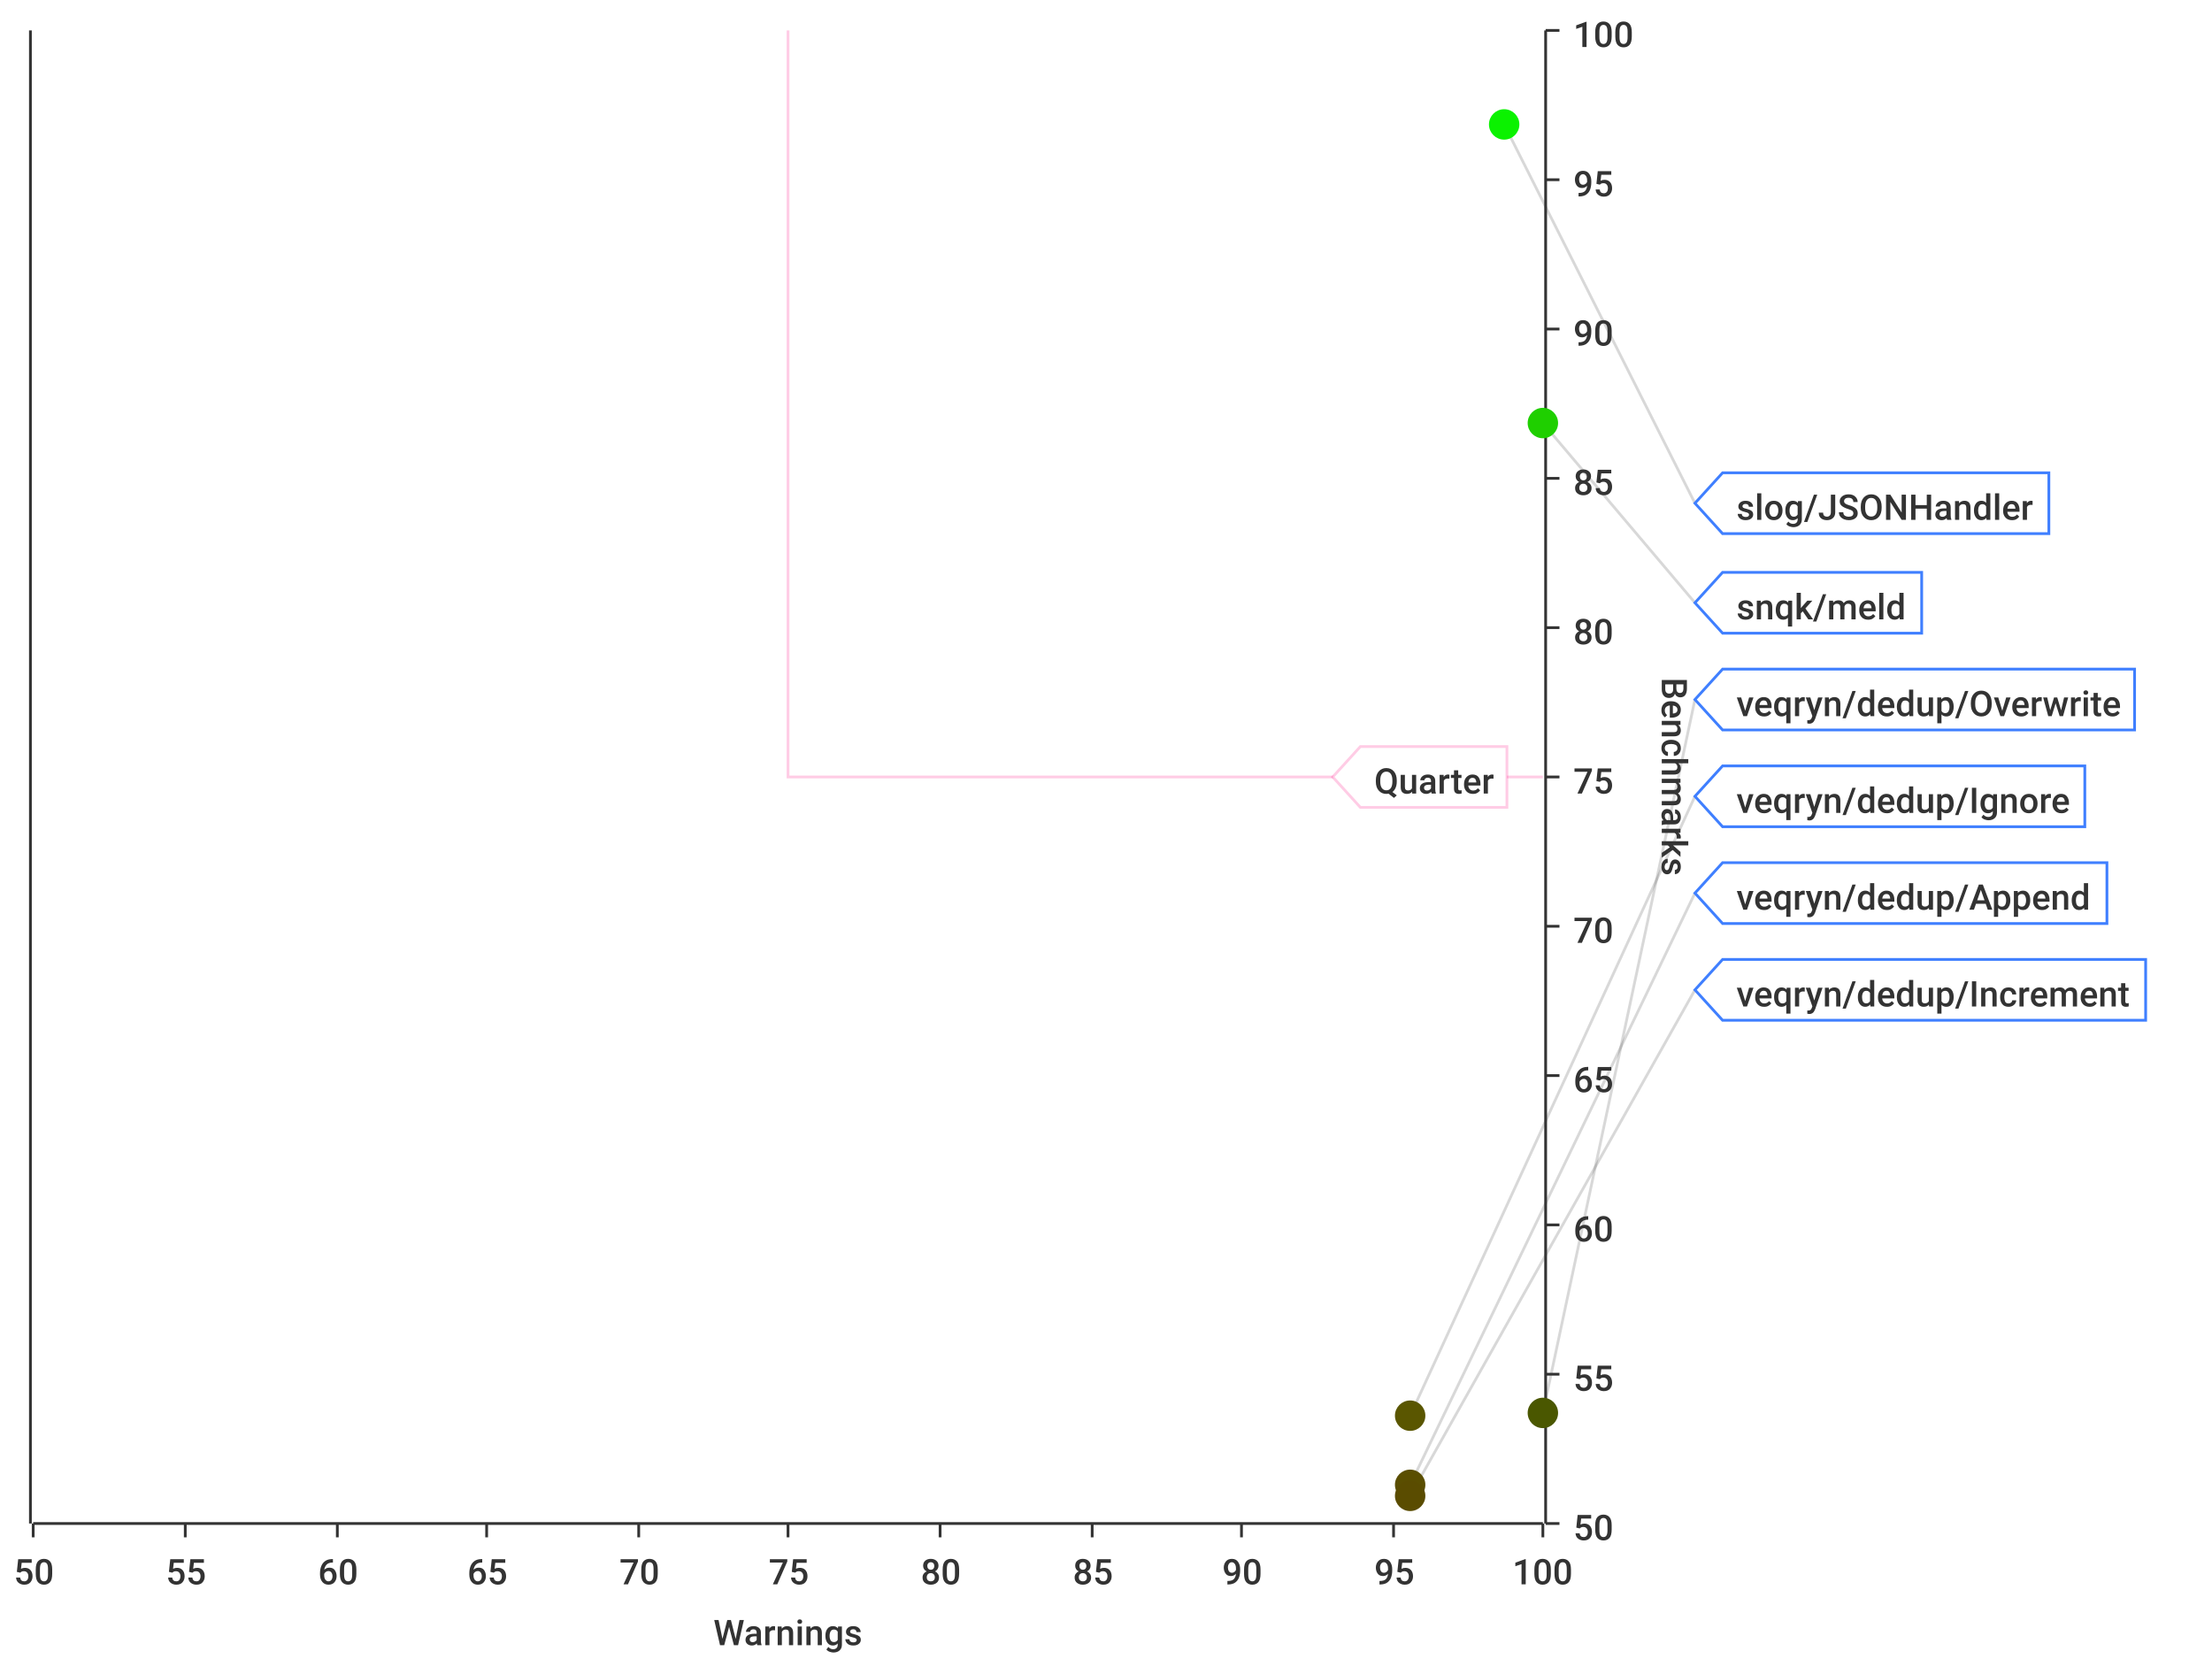
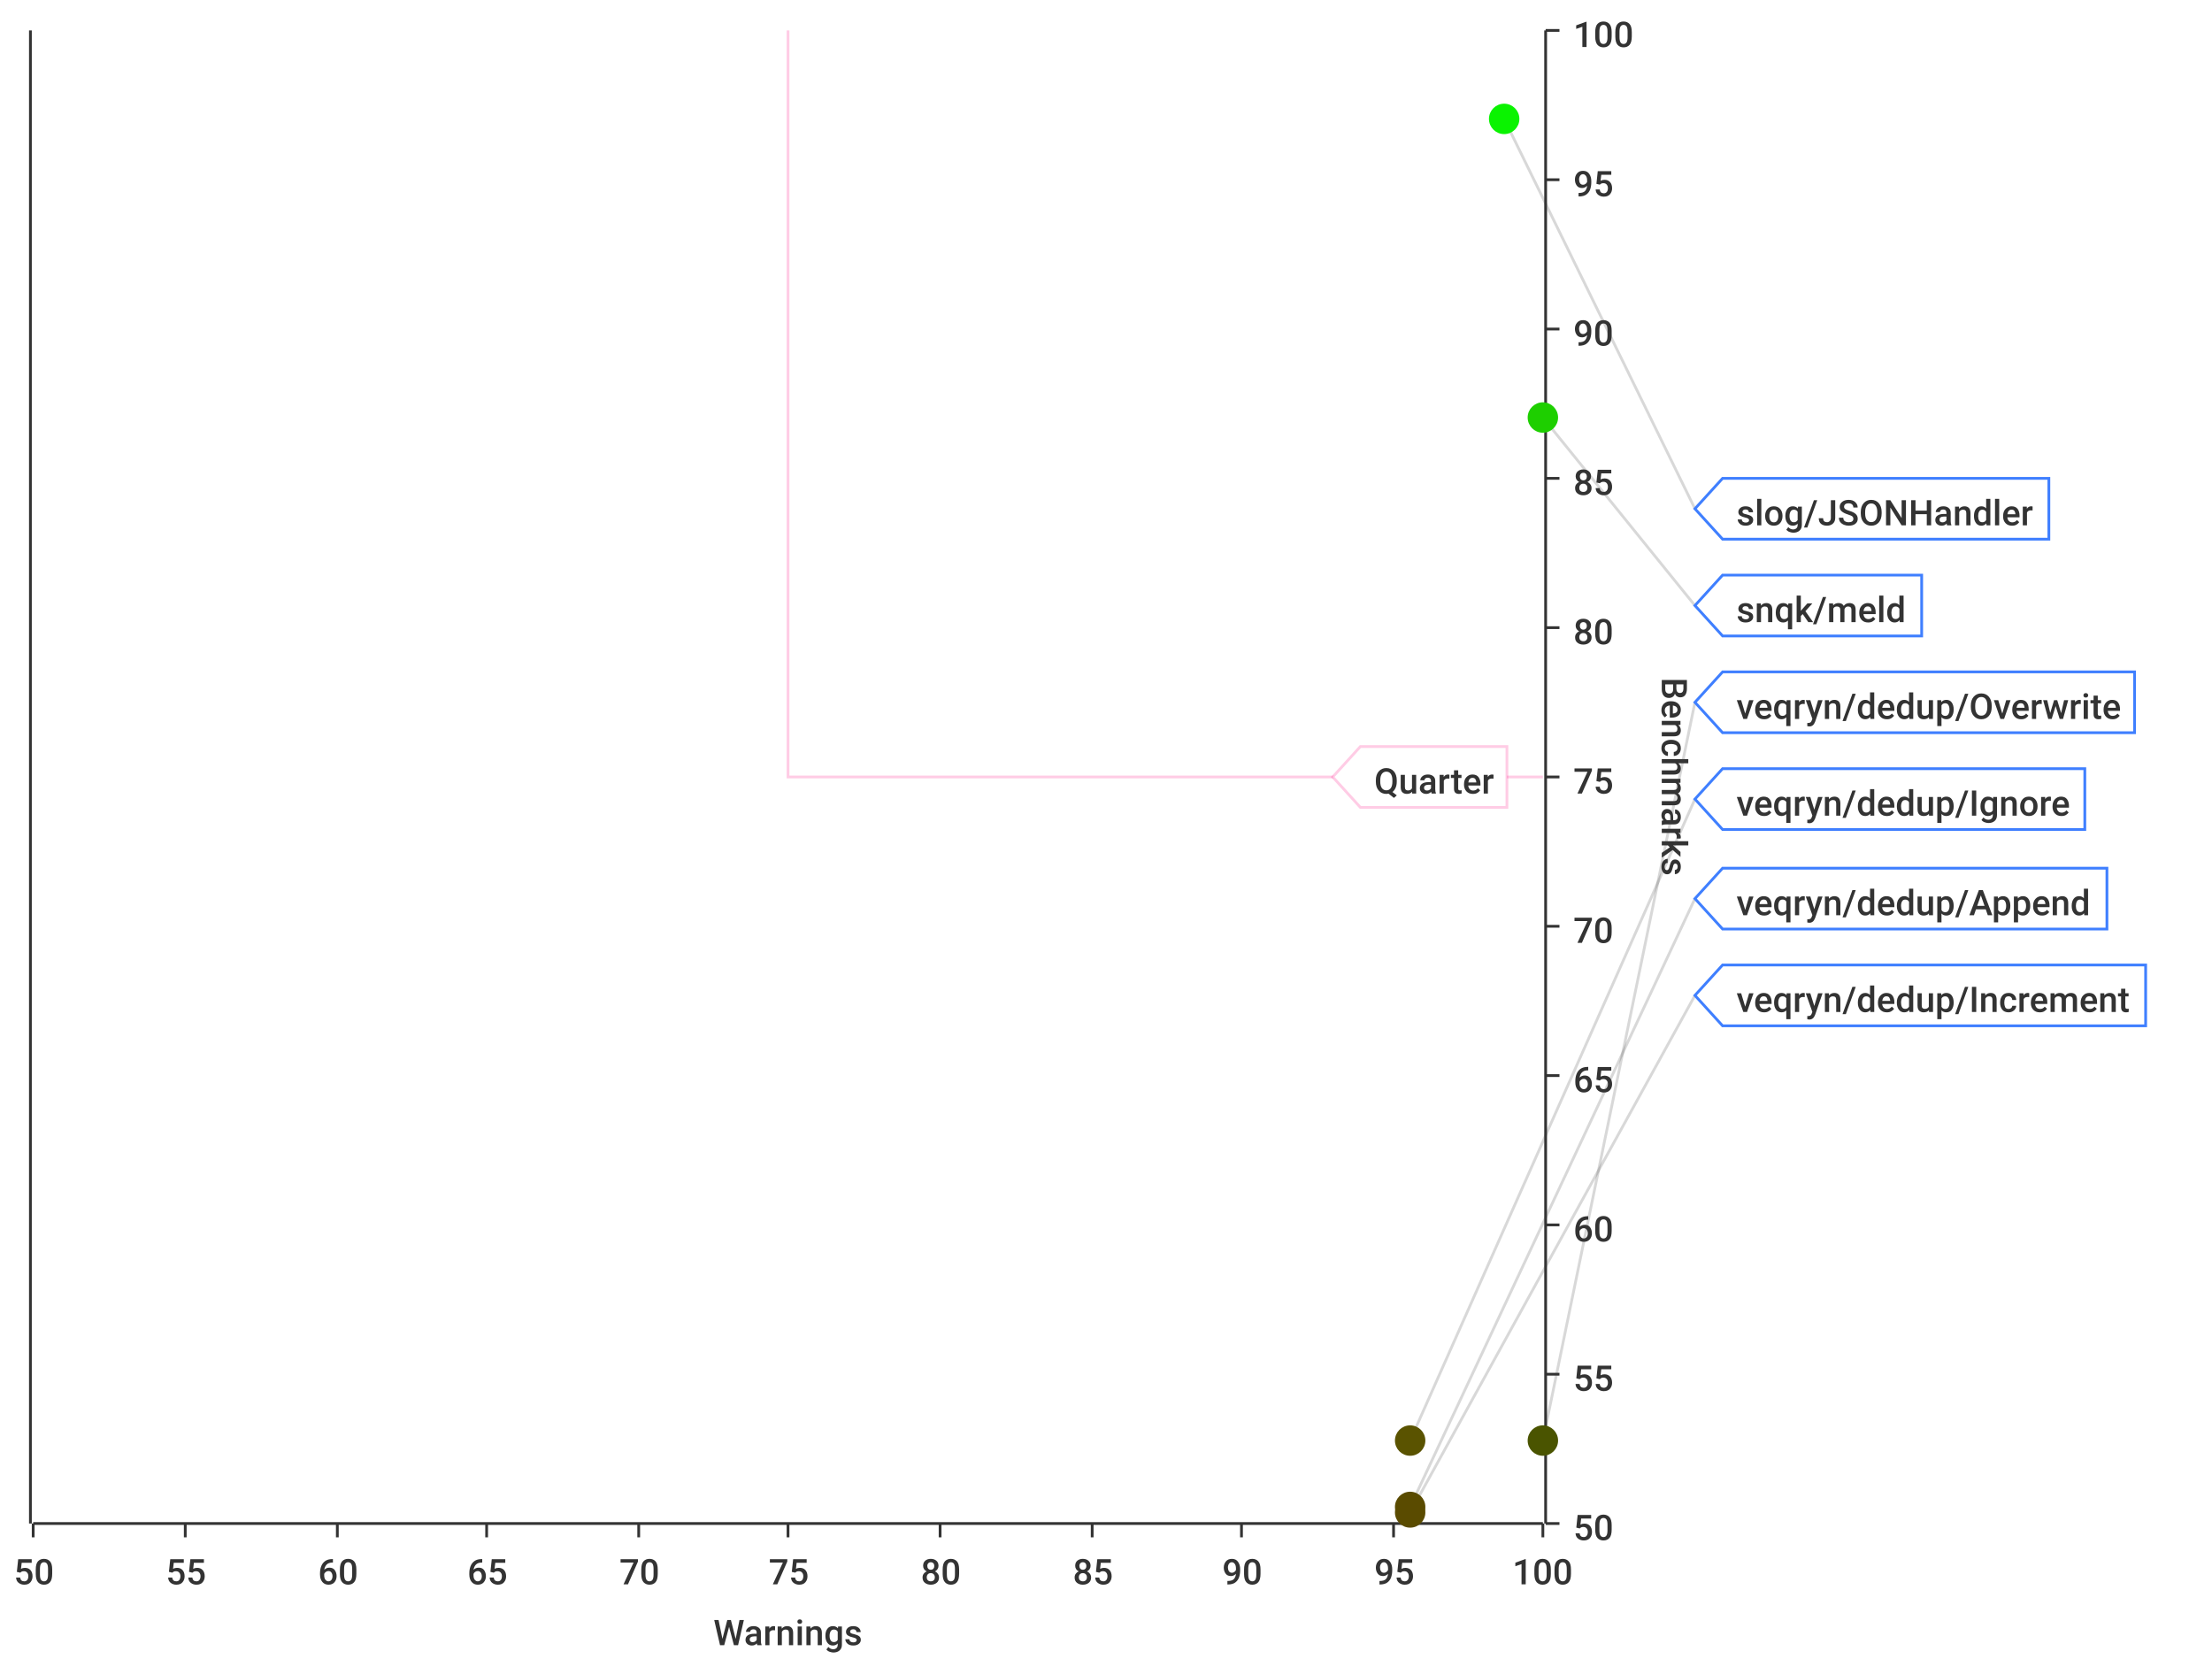
<svg xmlns="http://www.w3.org/2000/svg" width="800" height="600">\n<path d="M 0 0 L 800 0 L 800 600 L 0 600 L 0 0" style="stroke-width:0;stroke:rgba(255,255,255,1.0);fill:rgba(255,255,255,1.0)" />
  <path d="M 12 11 L 558 11 L 558 551 L 12 551 L 12 11" style="stroke-width:0;stroke:rgba(255,255,255,1.0);fill:rgba(255,255,255,1.0)" />
  <path d="M 12 551 L 558 551" style="stroke-width:1;stroke:rgba(51,51,51,1.0);fill:none" />
  <path d="M 12 551 L 12 556" style="stroke-width:1;stroke:rgba(51,51,51,1.0);fill:none" />
  <text x="5" y="573" style="stroke-width:0;stroke:none;fill:rgba(51,51,51,1.0);font-size:12.8px;font-family:'Roboto Medium',sans-serif">50</text>
  <path d="M 67 551 L 67 556" style="stroke-width:1;stroke:rgba(51,51,51,1.0);fill:none" />
  <text x="60" y="573" style="stroke-width:0;stroke:none;fill:rgba(51,51,51,1.0);font-size:12.8px;font-family:'Roboto Medium',sans-serif">55</text>
  <path d="M 122 551 L 122 556" style="stroke-width:1;stroke:rgba(51,51,51,1.0);fill:none" />
  <text x="115" y="573" style="stroke-width:0;stroke:none;fill:rgba(51,51,51,1.0);font-size:12.8px;font-family:'Roboto Medium',sans-serif">60</text>
  <path d="M 176 551 L 176 556" style="stroke-width:1;stroke:rgba(51,51,51,1.0);fill:none" />
  <text x="169" y="573" style="stroke-width:0;stroke:none;fill:rgba(51,51,51,1.0);font-size:12.8px;font-family:'Roboto Medium',sans-serif">65</text>
  <path d="M 231 551 L 231 556" style="stroke-width:1;stroke:rgba(51,51,51,1.0);fill:none" />
  <text x="224" y="573" style="stroke-width:0;stroke:none;fill:rgba(51,51,51,1.0);font-size:12.8px;font-family:'Roboto Medium',sans-serif">70</text>
  <path d="M 285 551 L 285 556" style="stroke-width:1;stroke:rgba(51,51,51,1.0);fill:none" />
  <text x="278" y="573" style="stroke-width:0;stroke:none;fill:rgba(51,51,51,1.0);font-size:12.8px;font-family:'Roboto Medium',sans-serif">75</text>
  <path d="M 340 551 L 340 556" style="stroke-width:1;stroke:rgba(51,51,51,1.0);fill:none" />
  <text x="333" y="573" style="stroke-width:0;stroke:none;fill:rgba(51,51,51,1.0);font-size:12.8px;font-family:'Roboto Medium',sans-serif">80</text>
  <path d="M 395 551 L 395 556" style="stroke-width:1;stroke:rgba(51,51,51,1.0);fill:none" />
  <text x="388" y="573" style="stroke-width:0;stroke:none;fill:rgba(51,51,51,1.0);font-size:12.8px;font-family:'Roboto Medium',sans-serif">85</text>
  <path d="M 449 551 L 449 556" style="stroke-width:1;stroke:rgba(51,51,51,1.0);fill:none" />
  <text x="442" y="573" style="stroke-width:0;stroke:none;fill:rgba(51,51,51,1.0);font-size:12.8px;font-family:'Roboto Medium',sans-serif">90</text>
  <path d="M 504 551 L 504 556" style="stroke-width:1;stroke:rgba(51,51,51,1.0);fill:none" />
  <text x="497" y="573" style="stroke-width:0;stroke:none;fill:rgba(51,51,51,1.0);font-size:12.8px;font-family:'Roboto Medium',sans-serif">95</text>
  <path d="M 558 551 L 558 556" style="stroke-width:1;stroke:rgba(51,51,51,1.0);fill:none" />
  <text x="547" y="573" style="stroke-width:0;stroke:none;fill:rgba(51,51,51,1.0);font-size:12.8px;font-family:'Roboto Medium',sans-serif">100</text>
  <text x="258" y="595" style="stroke-width:0;stroke:none;fill:rgba(51,51,51,1.0);font-size:12.8px;font-family:'Roboto Medium',sans-serif">Warnings</text>
  <path d="M 67 551 L 67 11" style="stroke-width:0;stroke:none;fill:none" />
  <path d="M 122 551 L 122 11" style="stroke-width:0;stroke:none;fill:none" />
  <path d="M 176 551 L 176 11" style="stroke-width:0;stroke:none;fill:none" />
  <path d="M 231 551 L 231 11" style="stroke-width:0;stroke:none;fill:none" />
  <path d="M 285 551 L 285 11" style="stroke-width:0;stroke:none;fill:none" />
  <path d="M 340 551 L 340 11" style="stroke-width:0;stroke:none;fill:none" />
  <path d="M 395 551 L 395 11" style="stroke-width:0;stroke:none;fill:none" />
  <path d="M 449 551 L 449 11" style="stroke-width:0;stroke:none;fill:none" />
  <path d="M 504 551 L 504 11" style="stroke-width:0;stroke:none;fill:none" />
  <path d="M 559 551 L 559 11" style="stroke-width:1;stroke:rgba(51,51,51,1.0);fill:none" />
  <path d="M 559 551 L 564 551" style="stroke-width:1;stroke:rgba(51,51,51,1.0);fill:none" />
  <text x="569" y="557" style="stroke-width:0;stroke:none;fill:rgba(51,51,51,1.0);font-size:12.8px;font-family:'Roboto Medium',sans-serif">50</text>
  <path d="M 559 497 L 564 497" style="stroke-width:1;stroke:rgba(51,51,51,1.0);fill:none" />
  <text x="569" y="503" style="stroke-width:0;stroke:none;fill:rgba(51,51,51,1.0);font-size:12.8px;font-family:'Roboto Medium',sans-serif">55</text>
  <path d="M 559 443 L 564 443" style="stroke-width:1;stroke:rgba(51,51,51,1.0);fill:none" />
  <text x="569" y="449" style="stroke-width:0;stroke:none;fill:rgba(51,51,51,1.0);font-size:12.8px;font-family:'Roboto Medium',sans-serif">60</text>
  <path d="M 559 389 L 564 389" style="stroke-width:1;stroke:rgba(51,51,51,1.0);fill:none" />
  <text x="569" y="395" style="stroke-width:0;stroke:none;fill:rgba(51,51,51,1.0);font-size:12.8px;font-family:'Roboto Medium',sans-serif">65</text>
  <path d="M 559 335 L 564 335" style="stroke-width:1;stroke:rgba(51,51,51,1.0);fill:none" />
  <text x="569" y="341" style="stroke-width:0;stroke:none;fill:rgba(51,51,51,1.0);font-size:12.8px;font-family:'Roboto Medium',sans-serif">70</text>
  <path d="M 559 281 L 564 281" style="stroke-width:1;stroke:rgba(51,51,51,1.0);fill:none" />
  <text x="569" y="287" style="stroke-width:0;stroke:none;fill:rgba(51,51,51,1.0);font-size:12.8px;font-family:'Roboto Medium',sans-serif">75</text>
  <path d="M 559 227 L 564 227" style="stroke-width:1;stroke:rgba(51,51,51,1.0);fill:none" />
  <text x="569" y="233" style="stroke-width:0;stroke:none;fill:rgba(51,51,51,1.0);font-size:12.8px;font-family:'Roboto Medium',sans-serif">80</text>
  <path d="M 559 173 L 564 173" style="stroke-width:1;stroke:rgba(51,51,51,1.0);fill:none" />
  <text x="569" y="179" style="stroke-width:0;stroke:none;fill:rgba(51,51,51,1.0);font-size:12.8px;font-family:'Roboto Medium',sans-serif">85</text>
  <path d="M 559 119 L 564 119" style="stroke-width:1;stroke:rgba(51,51,51,1.0);fill:none" />
  <text x="569" y="125" style="stroke-width:0;stroke:none;fill:rgba(51,51,51,1.0);font-size:12.8px;font-family:'Roboto Medium',sans-serif">90</text>
  <path d="M 559 65 L 564 65" style="stroke-width:1;stroke:rgba(51,51,51,1.0);fill:none" />
  <text x="569" y="71" style="stroke-width:0;stroke:none;fill:rgba(51,51,51,1.0);font-size:12.8px;font-family:'Roboto Medium',sans-serif">95</text>
  <path d="M 559 11 L 564 11" style="stroke-width:1;stroke:rgba(51,51,51,1.0);fill:none" />
  <text x="569" y="17" style="stroke-width:0;stroke:none;fill:rgba(51,51,51,1.0);font-size:12.8px;font-family:'Roboto Medium',sans-serif">100</text>
  <text x="601" y="245" style="stroke-width:0;stroke:none;fill:rgba(51,51,51,1.0);font-size:12.8px;font-family:'Roboto Medium',sans-serif" transform="rotate(90.00,601,245)">Benchmarks</text>
  <path d="M 12 1091 L 558 1091" style="stroke-width:0;stroke:none;fill:none" />
  <path d="M 12 497 L 558 497" style="stroke-width:0;stroke:none;fill:none" />
  <path d="M 12 443 L 558 443" style="stroke-width:0;stroke:none;fill:none" />
  <path d="M 12 389 L 558 389" style="stroke-width:0;stroke:none;fill:none" />
  <path d="M 12 335 L 558 335" style="stroke-width:0;stroke:none;fill:none" />
  <path d="M 12 281 L 558 281" style="stroke-width:0;stroke:none;fill:none" />
  <path d="M 12 227 L 558 227" style="stroke-width:0;stroke:none;fill:none" />
  <path d="M 12 173 L 558 173" style="stroke-width:0;stroke:none;fill:none" />
  <path d="M 12 119 L 558 119" style="stroke-width:0;stroke:none;fill:none" />
  <path d="M 12 65 L 558 65" style="stroke-width:0;stroke:none;fill:none" />
  <path d="M 11 551 L 11 11" style="stroke-width:1;stroke:rgba(51,51,51,1.0);fill:none" />
  <path d="M 11 -9223372036854775257 L 6 -9223372036854775257" style="stroke-width:1;stroke:rgba(51,51,51,1.0);fill:none" />
  <text x="-25" y="-9223372036854775251" style="stroke-width:0;stroke:none;fill:rgba(51,51,51,1.0);font-size:12.8px;font-family:'Roboto Medium',sans-serif">0.00</text>
  <path d="M 11 -9223372036854775257 L 6 -9223372036854775257" style="stroke-width:1;stroke:rgba(51,51,51,1.0);fill:none" />
  <text x="-25" y="-9223372036854775251" style="stroke-width:0;stroke:none;fill:rgba(51,51,51,1.0);font-size:12.8px;font-family:'Roboto Medium',sans-serif">0.00</text>
  <path d="M 11 -9223372036854775257 L 6 -9223372036854775257" style="stroke-width:1;stroke:rgba(51,51,51,1.0);fill:none" />
  <text x="-25" y="-9223372036854775251" style="stroke-width:0;stroke:none;fill:rgba(51,51,51,1.0);font-size:12.8px;font-family:'Roboto Medium',sans-serif">0.00</text>
  <path d="M 11 -9223372036854775257 L 6 -9223372036854775257" style="stroke-width:1;stroke:rgba(51,51,51,1.0);fill:none" />
  <text x="-25" y="-9223372036854775251" style="stroke-width:0;stroke:none;fill:rgba(51,51,51,1.0);font-size:12.8px;font-family:'Roboto Medium',sans-serif">0.00</text>
  <path d="M 11 -9223372036854775257 L 6 -9223372036854775257" style="stroke-width:1;stroke:rgba(51,51,51,1.0);fill:none" />
  <text x="-25" y="-9223372036854775251" style="stroke-width:0;stroke:none;fill:rgba(51,51,51,1.0);font-size:12.8px;font-family:'Roboto Medium',sans-serif">0.00</text>
  <path d="M 11 -9223372036854775257 L 6 -9223372036854775257" style="stroke-width:1;stroke:rgba(51,51,51,1.0);fill:none" />
  <text x="-25" y="-9223372036854775251" style="stroke-width:0;stroke:none;fill:rgba(51,51,51,1.0);font-size:12.8px;font-family:'Roboto Medium',sans-serif">0.00</text>
  <path d="M 11 -9223372036854775257 L 6 -9223372036854775257" style="stroke-width:1;stroke:rgba(51,51,51,1.0);fill:none" />
  <text x="-25" y="-9223372036854775251" style="stroke-width:0;stroke:none;fill:rgba(51,51,51,1.0);font-size:12.8px;font-family:'Roboto Medium',sans-serif">0.00</text>
  <path d="M 11 -9223372036854775257 L 6 -9223372036854775257" style="stroke-width:1;stroke:rgba(51,51,51,1.0);fill:none" />
  <text x="-25" y="-9223372036854775251" style="stroke-width:0;stroke:none;fill:rgba(51,51,51,1.0);font-size:12.8px;font-family:'Roboto Medium',sans-serif">0.00</text>
  <path d="M 11 -9223372036854775257 L 6 -9223372036854775257" style="stroke-width:1;stroke:rgba(51,51,51,1.0);fill:none" />
  <text x="-25" y="-9223372036854775251" style="stroke-width:0;stroke:none;fill:rgba(51,51,51,1.0);font-size:12.8px;font-family:'Roboto Medium',sans-serif">0.00</text>
  <path d="M 11 -9223372036854775257 L 6 -9223372036854775257" style="stroke-width:1;stroke:rgba(51,51,51,1.0);fill:none" />
  <text x="-25" y="-9223372036854775251" style="stroke-width:0;stroke:none;fill:rgba(51,51,51,1.0);font-size:12.8px;font-family:'Roboto Medium',sans-serif">0.00</text>
  <path d="M 11 -9223372036854775257 L 6 -9223372036854775257" style="stroke-width:1;stroke:rgba(51,51,51,1.0);fill:none" />
  <text x="-25" y="-9223372036854775251" style="stroke-width:0;stroke:none;fill:rgba(51,51,51,1.0);font-size:12.8px;font-family:'Roboto Medium',sans-serif">0.00</text>
  <path d="M 11 -9223372036854775257 L 6 -9223372036854775257" style="stroke-width:1;stroke:rgba(51,51,51,1.0);fill:none" />
  <text x="-25" y="-9223372036854775251" style="stroke-width:0;stroke:none;fill:rgba(51,51,51,1.0);font-size:12.8px;font-family:'Roboto Medium',sans-serif">0.00</text>
  <path d="M 11 -9223372036854775257 L 6 -9223372036854775257" style="stroke-width:1;stroke:rgba(51,51,51,1.0);fill:none" />
  <text x="-25" y="-9223372036854775251" style="stroke-width:0;stroke:none;fill:rgba(51,51,51,1.0);font-size:12.8px;font-family:'Roboto Medium',sans-serif">0.00</text>
  <path d="M 11 -9223372036854775257 L 6 -9223372036854775257" style="stroke-width:1;stroke:rgba(51,51,51,1.0);fill:none" />
  <text x="-25" y="-9223372036854775251" style="stroke-width:0;stroke:none;fill:rgba(51,51,51,1.0);font-size:12.8px;font-family:'Roboto Medium',sans-serif">0.00</text>
  <path d="M 11 -9223372036854775257 L 6 -9223372036854775257" style="stroke-width:1;stroke:rgba(51,51,51,1.0);fill:none" />
  <text x="-25" y="-9223372036854775251" style="stroke-width:0;stroke:none;fill:rgba(51,51,51,1.0);font-size:12.8px;font-family:'Roboto Medium',sans-serif">0.00</text>
  <path d="M 12 -9223372036854775257 L 558 -9223372036854775257" style="stroke-width:0;stroke:none;fill:none" />
  <path d="M 12 -9223372036854775257 L 558 -9223372036854775257" style="stroke-width:0;stroke:none;fill:none" />
  <path d="M 12 -9223372036854775257 L 558 -9223372036854775257" style="stroke-width:0;stroke:none;fill:none" />
  <path d="M 12 -9223372036854775257 L 558 -9223372036854775257" style="stroke-width:0;stroke:none;fill:none" />
  <path d="M 12 -9223372036854775257 L 558 -9223372036854775257" style="stroke-width:0;stroke:none;fill:none" />
  <path d="M 12 -9223372036854775257 L 558 -9223372036854775257" style="stroke-width:0;stroke:none;fill:none" />
  <path d="M 12 -9223372036854775257 L 558 -9223372036854775257" style="stroke-width:0;stroke:none;fill:none" />
  <path d="M 12 -9223372036854775257 L 558 -9223372036854775257" style="stroke-width:0;stroke:none;fill:none" />
  <path d="M 12 -9223372036854775257 L 558 -9223372036854775257" style="stroke-width:0;stroke:none;fill:none" />
  <path d="M 12 -9223372036854775257 L 558 -9223372036854775257" style="stroke-width:0;stroke:none;fill:none" />
  <path d="M 12 -9223372036854775257 L 558 -9223372036854775257" style="stroke-width:0;stroke:none;fill:none" />
  <path d="M 12 -9223372036854775257 L 558 -9223372036854775257" style="stroke-width:0;stroke:none;fill:none" />
  <path d="M 12 -9223372036854775257 L 558 -9223372036854775257" style="stroke-width:0;stroke:none;fill:none" />
  <path d="M 12 -9223372036854775257 L 558 -9223372036854775257" style="stroke-width:0;stroke:none;fill:none" />
-   <path d="M 544 45 L 613 182" style="stroke-width:1;stroke:rgba(63,63,63,0.2);fill:none" />
-   <path d="M 558 153 L 613 218" style="stroke-width:1;stroke:rgba(63,63,63,0.2);fill:none" />
-   <path d="M 558 511 L 613 253" style="stroke-width:1;stroke:rgba(63,63,63,0.2);fill:none" />
-   <path d="M 510 512 L 613 288" style="stroke-width:1;stroke:rgba(63,63,63,0.2);fill:none" />
-   <path d="M 510 537 L 613 323" style="stroke-width:1;stroke:rgba(63,63,63,0.2);fill:none" />
-   <path d="M 510 541 L 613 358" style="stroke-width:1;stroke:rgba(63,63,63,0.2);fill:none" />
+   <path d="M 544 43 L 613 184" style="stroke-width:1;stroke:rgba(63,63,63,0.2);fill:none" />
+   <path d="M 558 151 L 613 219" style="stroke-width:1;stroke:rgba(63,63,63,0.2);fill:none" />
+   <path d="M 558 521 L 613 254" style="stroke-width:1;stroke:rgba(63,63,63,0.2);fill:none" />
+   <path d="M 510 521 L 613 289" style="stroke-width:1;stroke:rgba(63,63,63,0.2);fill:none" />
+   <path d="M 510 545 L 613 325" style="stroke-width:1;stroke:rgba(63,63,63,0.2);fill:none" />
+   <path d="M 510 547 L 613 360" style="stroke-width:1;stroke:rgba(63,63,63,0.2);fill:none" />
  <path d="M 285 11 L 285 281 L 558 281" style="stroke-width:1;stroke:rgba(255,0,127,0.2);fill:none" />
  <path d="M 482 281 L 492 270 L 545 270 L 545 292 L 492 292 L 482 281 Z" style="stroke-width:1;stroke:rgba(255,0,127,0.2);fill:rgba(255,255,255,1.0)" />
  <text x="497" y="287" style="stroke-width:0;stroke:none;fill:rgba(51,51,51,1.0);font-size:12.8px;font-family:'Roboto Medium',sans-serif">Quarter</text>
-   <circle cx="544" cy="45" r="5" style="stroke-width:1;stroke:rgba(11,242,0,1.0);fill:rgba(11,242,0,1.0)" />
-   <path d="" style="stroke-width:1;stroke:rgba(11,242,0,1.0);fill:rgba(11,242,0,1.0)" />
-   <circle cx="558" cy="153" r="5" style="stroke-width:1;stroke:rgba(31,207,0,1.0);fill:rgba(31,207,0,1.0)" />
-   <path d="" style="stroke-width:1;stroke:rgba(31,207,0,1.0);fill:rgba(31,207,0,1.0)" />
-   <circle cx="558" cy="511" r="5" style="stroke-width:1;stroke:rgba(74,87,0,1.0);fill:rgba(74,87,0,1.0)" />
-   <path d="" style="stroke-width:1;stroke:rgba(74,87,0,1.0);fill:rgba(74,87,0,1.0)" />
-   <circle cx="510" cy="512" r="5" style="stroke-width:1;stroke:rgba(90,86,0,1.0);fill:rgba(90,86,0,1.0)" />
-   <path d="" style="stroke-width:1;stroke:rgba(90,86,0,1.0);fill:rgba(90,86,0,1.0)" />
-   <circle cx="510" cy="537" r="5" style="stroke-width:1;stroke:rgba(90,78,0,1.0);fill:rgba(90,78,0,1.0)" />
-   <path d="" style="stroke-width:1;stroke:rgba(90,78,0,1.0);fill:rgba(90,78,0,1.0)" />
-   <circle cx="510" cy="541" r="5" style="stroke-width:1;stroke:rgba(90,76,0,1.0);fill:rgba(90,76,0,1.0)" />
-   <path d="" style="stroke-width:1;stroke:rgba(90,76,0,1.0);fill:rgba(90,76,0,1.0)" />
-   <path d="M 613 182 L 623 171 L 741 171 L 741 193 L 623 193 L 613 182 Z" style="stroke-width:1;stroke:rgba(63,127,255,1.0);fill:rgba(255,255,255,1.0)" />
-   <text x="628" y="188" style="stroke-width:0;stroke:none;fill:rgba(51,51,51,1.0);font-size:12.8px;font-family:'Roboto Medium',sans-serif">slog/JSONHandler</text>
-   <path d="M 613 218 L 623 207 L 695 207 L 695 229 L 623 229 L 613 218 Z" style="stroke-width:1;stroke:rgba(63,127,255,1.0);fill:rgba(255,255,255,1.0)" />
-   <text x="628" y="224" style="stroke-width:0;stroke:none;fill:rgba(51,51,51,1.0);font-size:12.8px;font-family:'Roboto Medium',sans-serif">snqk/meld</text>
-   <path d="M 613 253 L 623 242 L 772 242 L 772 264 L 623 264 L 613 253 Z" style="stroke-width:1;stroke:rgba(63,127,255,1.0);fill:rgba(255,255,255,1.0)" />
-   <text x="628" y="259" style="stroke-width:0;stroke:none;fill:rgba(51,51,51,1.0);font-size:12.8px;font-family:'Roboto Medium',sans-serif">veqryn/dedup/Overwrite</text>
-   <path d="M 613 288 L 623 277 L 754 277 L 754 299 L 623 299 L 613 288 Z" style="stroke-width:1;stroke:rgba(63,127,255,1.0);fill:rgba(255,255,255,1.0)" />
-   <text x="628" y="294" style="stroke-width:0;stroke:none;fill:rgba(51,51,51,1.0);font-size:12.8px;font-family:'Roboto Medium',sans-serif">veqryn/dedup/Ignore</text>
-   <path d="M 613 323 L 623 312 L 762 312 L 762 334 L 623 334 L 613 323 Z" style="stroke-width:1;stroke:rgba(63,127,255,1.0);fill:rgba(255,255,255,1.0)" />
-   <text x="628" y="329" style="stroke-width:0;stroke:none;fill:rgba(51,51,51,1.0);font-size:12.8px;font-family:'Roboto Medium',sans-serif">veqryn/dedup/Append</text>
-   <path d="M 613 358 L 623 347 L 776 347 L 776 369 L 623 369 L 613 358 Z" style="stroke-width:1;stroke:rgba(63,127,255,1.0);fill:rgba(255,255,255,1.0)" />
-   <text x="628" y="364" style="stroke-width:0;stroke:none;fill:rgba(51,51,51,1.0);font-size:12.8px;font-family:'Roboto Medium',sans-serif">veqryn/dedup/Increment</text>
+   <circle cx="544" cy="43" r="5" style="stroke-width:1;stroke:rgba(10,243,0,1.0);fill:rgba(10,243,0,1.0)" />
+   <path d="" style="stroke-width:1;stroke:rgba(10,243,0,1.0);fill:rgba(10,243,0,1.0)" />
+   <circle cx="558" cy="151" r="5" style="stroke-width:1;stroke:rgba(30,207,0,1.0);fill:rgba(30,207,0,1.0)" />
+   <path d="" style="stroke-width:1;stroke:rgba(30,207,0,1.0);fill:rgba(30,207,0,1.0)" />
+   <circle cx="558" cy="521" r="5" style="stroke-width:1;stroke:rgba(74,84,0,1.0);fill:rgba(74,84,0,1.0)" />
+   <path d="" style="stroke-width:1;stroke:rgba(74,84,0,1.0);fill:rgba(74,84,0,1.0)" />
+   <circle cx="510" cy="521" r="5" style="stroke-width:1;stroke:rgba(90,83,0,1.0);fill:rgba(90,83,0,1.0)" />
+   <path d="" style="stroke-width:1;stroke:rgba(90,83,0,1.0);fill:rgba(90,83,0,1.0)" />
+   <circle cx="510" cy="545" r="5" style="stroke-width:1;stroke:rgba(90,75,0,1.0);fill:rgba(90,75,0,1.0)" />
+   <path d="" style="stroke-width:1;stroke:rgba(90,75,0,1.0);fill:rgba(90,75,0,1.0)" />
+   <circle cx="510" cy="547" r="5" style="stroke-width:1;stroke:rgba(90,75,0,1.0);fill:rgba(90,75,0,1.0)" />
+   <path d="" style="stroke-width:1;stroke:rgba(90,75,0,1.0);fill:rgba(90,75,0,1.0)" />
+   <path d="M 613 184 L 623 173 L 741 173 L 741 195 L 623 195 L 613 184 Z" style="stroke-width:1;stroke:rgba(63,127,255,1.0);fill:rgba(255,255,255,1.0)" />
+   <text x="628" y="190" style="stroke-width:0;stroke:none;fill:rgba(51,51,51,1.0);font-size:12.8px;font-family:'Roboto Medium',sans-serif">slog/JSONHandler</text>
+   <path d="M 613 219 L 623 208 L 695 208 L 695 230 L 623 230 L 613 219 Z" style="stroke-width:1;stroke:rgba(63,127,255,1.0);fill:rgba(255,255,255,1.0)" />
+   <text x="628" y="225" style="stroke-width:0;stroke:none;fill:rgba(51,51,51,1.0);font-size:12.8px;font-family:'Roboto Medium',sans-serif">snqk/meld</text>
+   <path d="M 613 254 L 623 243 L 772 243 L 772 265 L 623 265 L 613 254 Z" style="stroke-width:1;stroke:rgba(63,127,255,1.0);fill:rgba(255,255,255,1.0)" />
+   <text x="628" y="260" style="stroke-width:0;stroke:none;fill:rgba(51,51,51,1.0);font-size:12.8px;font-family:'Roboto Medium',sans-serif">veqryn/dedup/Overwrite</text>
+   <path d="M 613 289 L 623 278 L 754 278 L 754 300 L 623 300 L 613 289 Z" style="stroke-width:1;stroke:rgba(63,127,255,1.0);fill:rgba(255,255,255,1.0)" />
+   <text x="628" y="295" style="stroke-width:0;stroke:none;fill:rgba(51,51,51,1.0);font-size:12.8px;font-family:'Roboto Medium',sans-serif">veqryn/dedup/Ignore</text>
+   <path d="M 613 325 L 623 314 L 762 314 L 762 336 L 623 336 L 613 325 Z" style="stroke-width:1;stroke:rgba(63,127,255,1.0);fill:rgba(255,255,255,1.0)" />
+   <text x="628" y="331" style="stroke-width:0;stroke:none;fill:rgba(51,51,51,1.0);font-size:12.8px;font-family:'Roboto Medium',sans-serif">veqryn/dedup/Append</text>
+   <path d="M 613 360 L 623 349 L 776 349 L 776 371 L 623 371 L 613 360 Z" style="stroke-width:1;stroke:rgba(63,127,255,1.0);fill:rgba(255,255,255,1.0)" />
+   <text x="628" y="366" style="stroke-width:0;stroke:none;fill:rgba(51,51,51,1.0);font-size:12.8px;font-family:'Roboto Medium',sans-serif">veqryn/dedup/Increment</text>
</svg>
